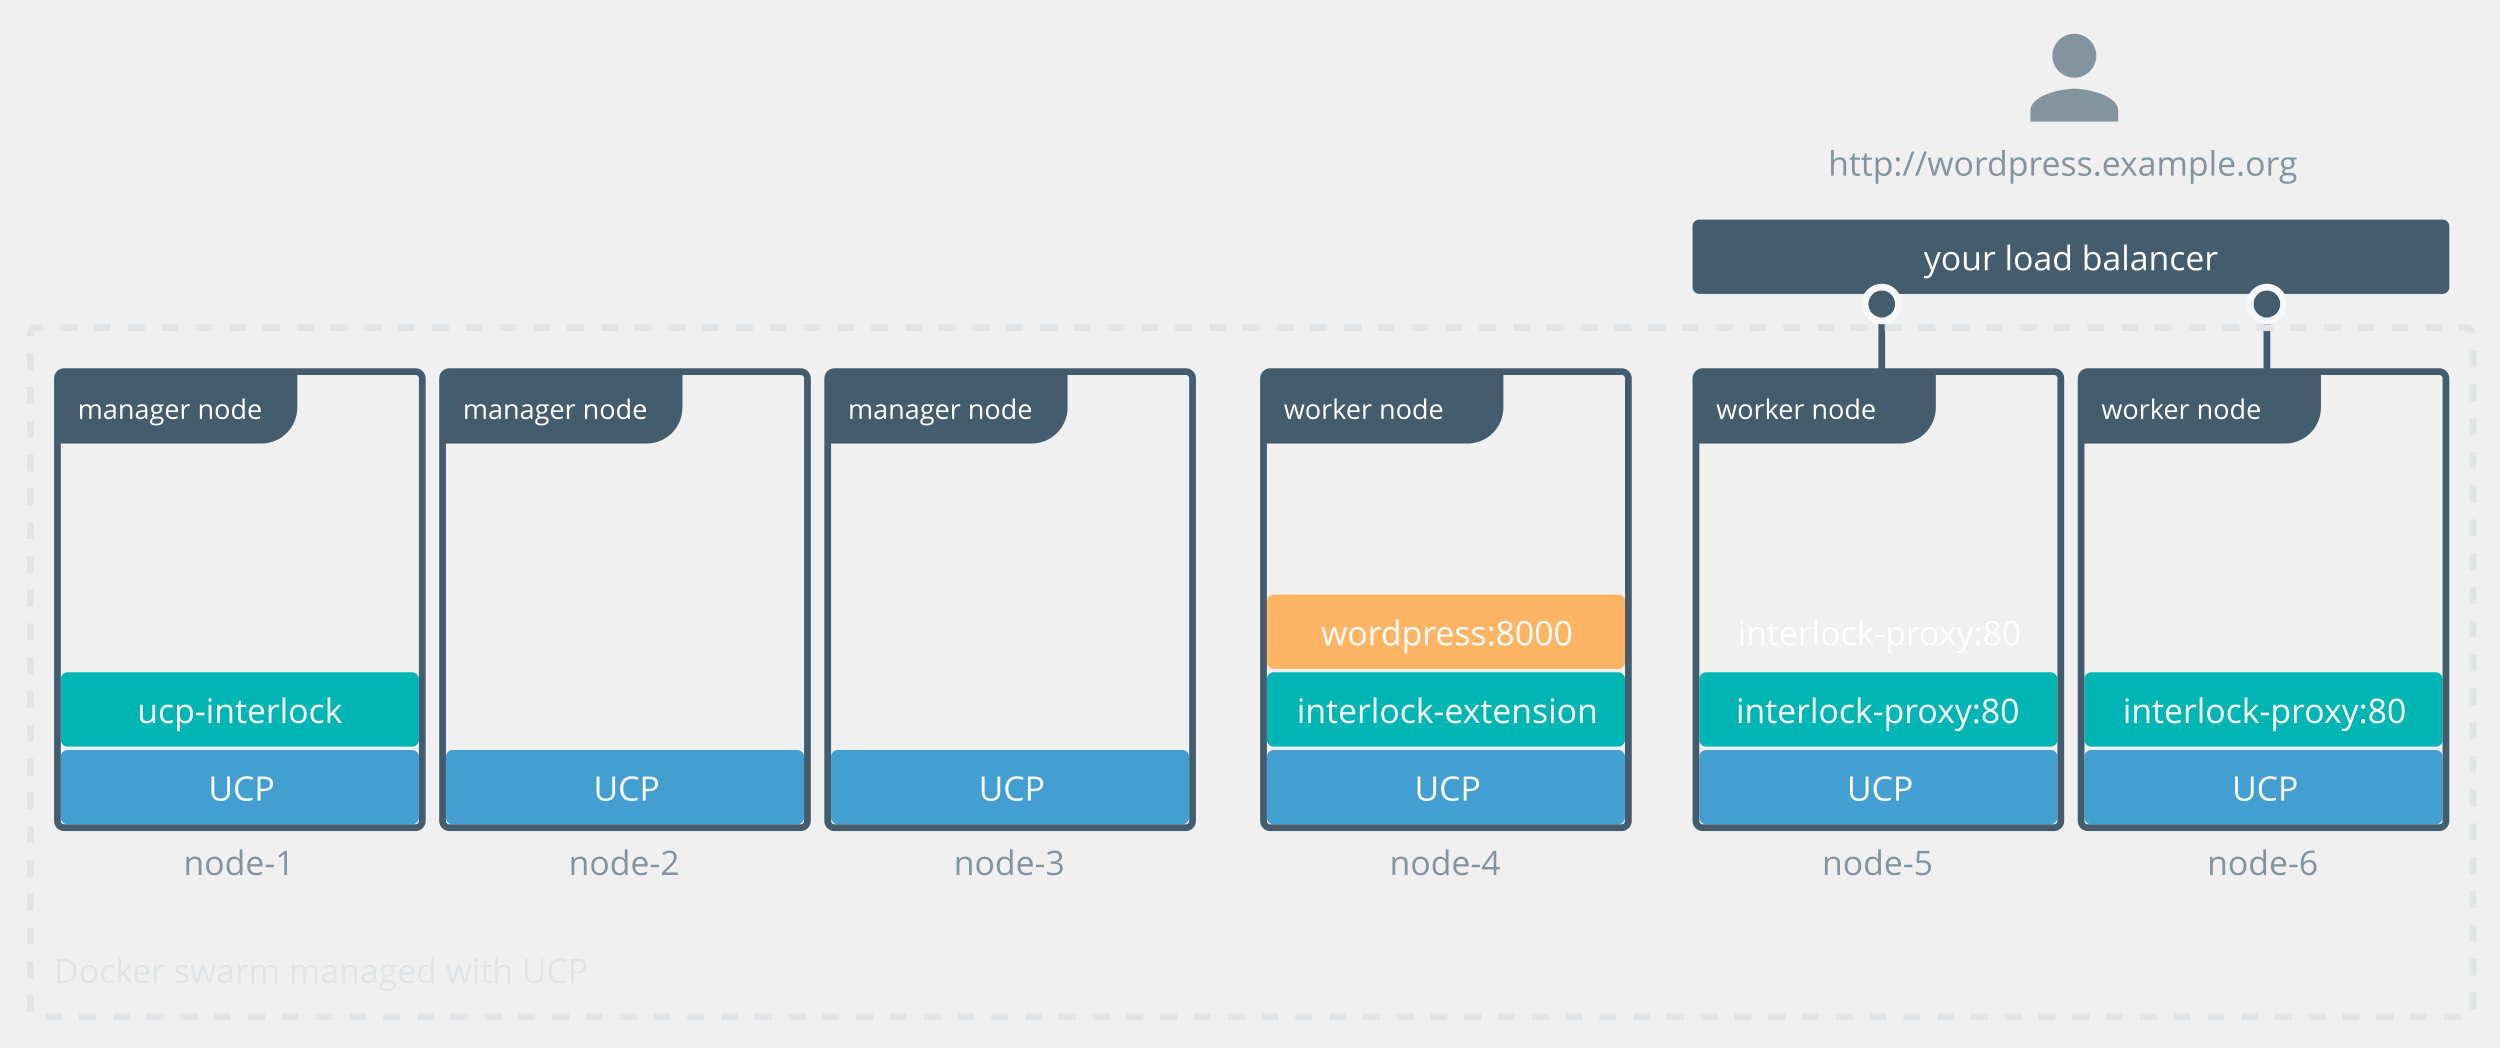
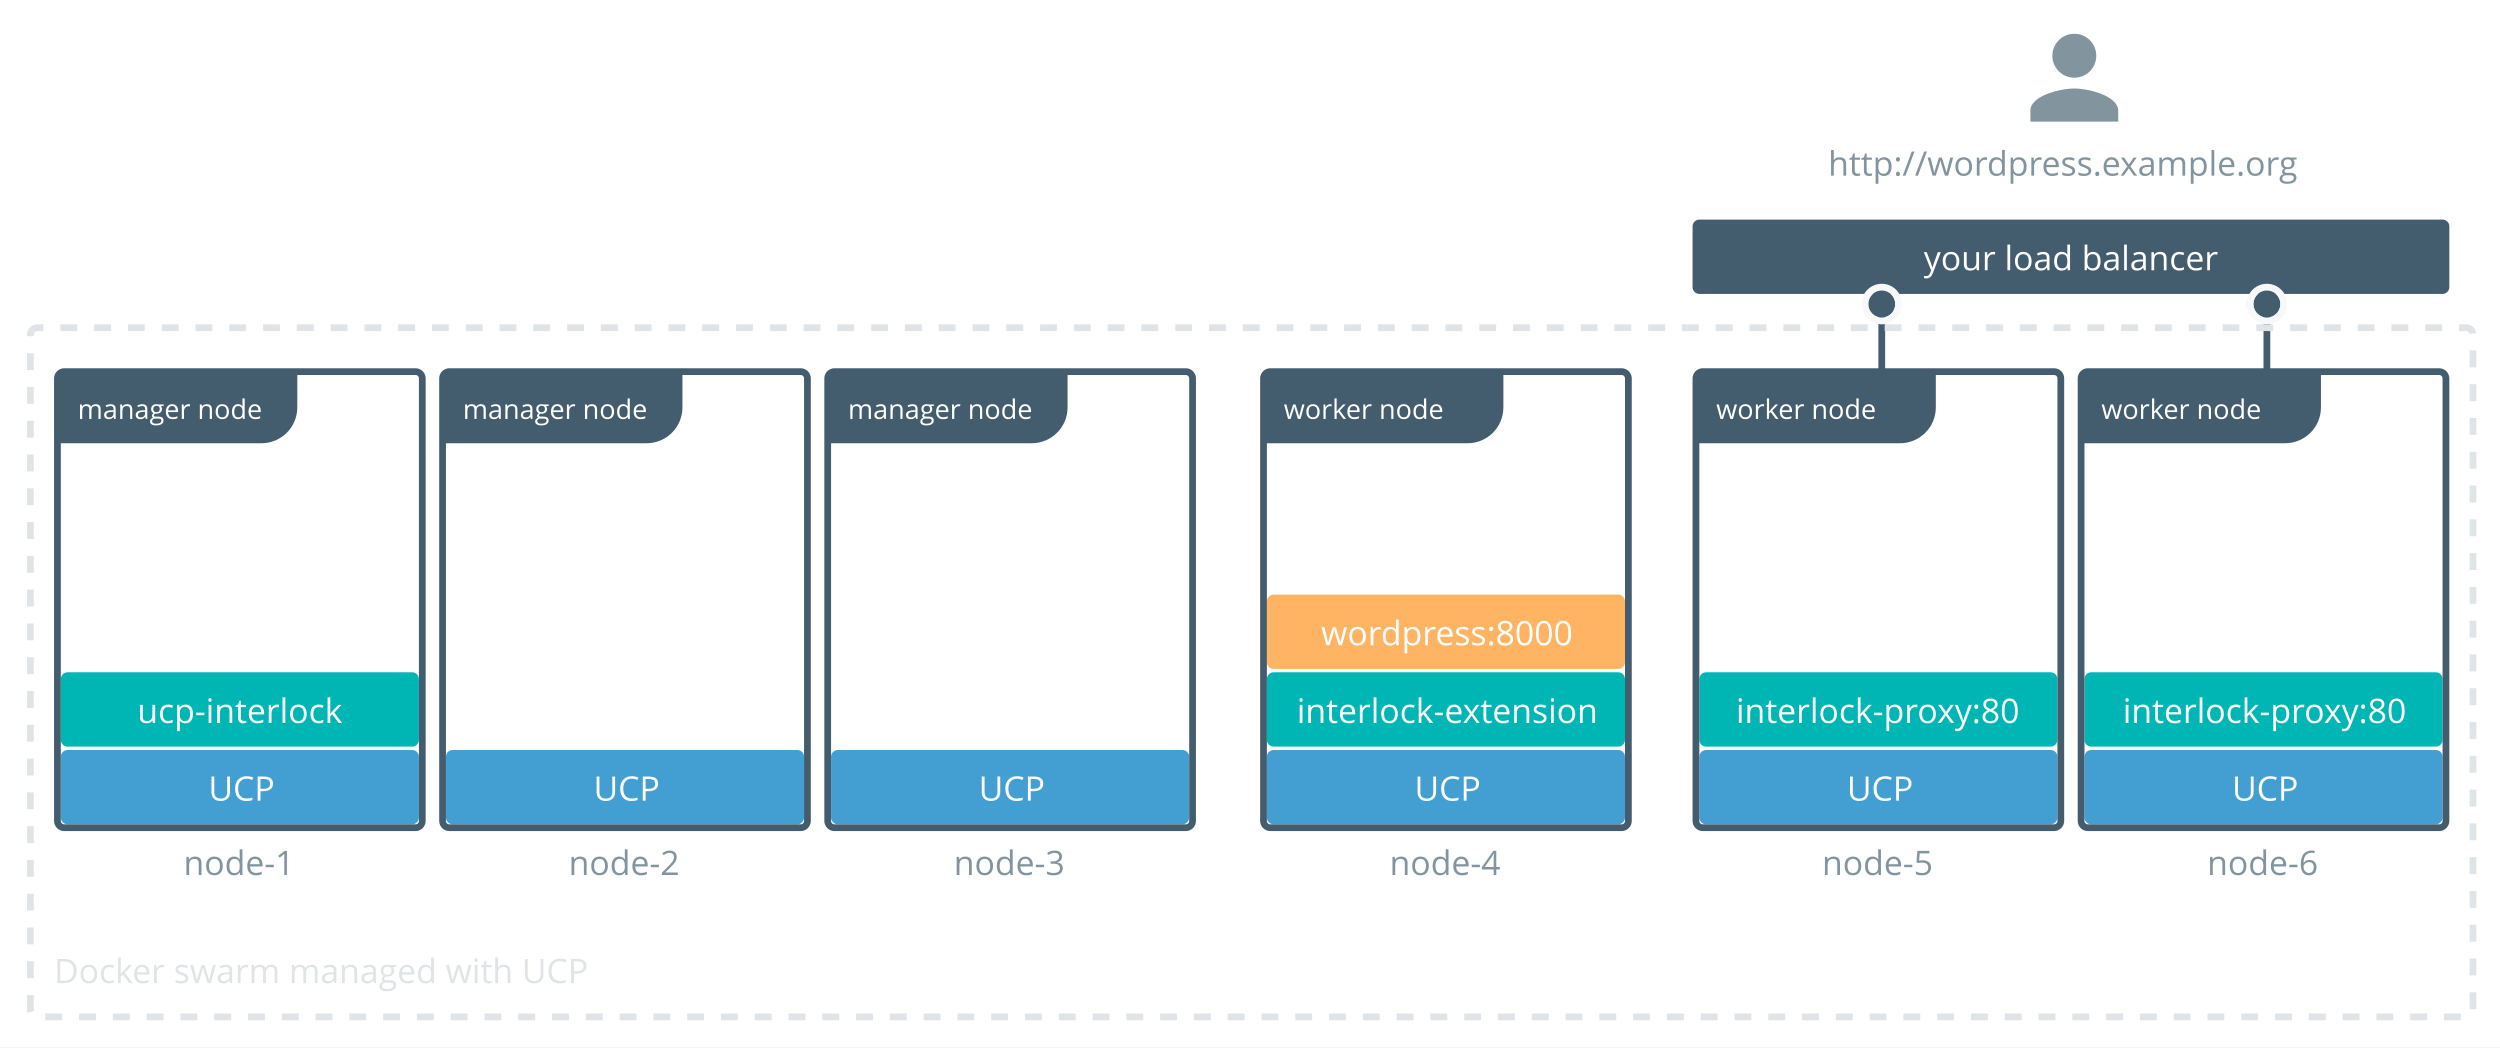
- <svg xmlns="http://www.w3.org/2000/svg" xmlns:xlink="http://www.w3.org/1999/xlink" width="740px" height="310px" viewBox="0 0 740 310" version="1.1" style="background: #FFFFFF;">
-   <defs>
-     <circle id="path-1" cx="4" cy="4" r="4" />
-     <circle id="path-2" cx="4" cy="4" r="4" />
-   </defs>
-   <g id="interlock-deploy-production-1" stroke="none" stroke-width="1" fill="none" fill-rule="evenodd">
+ <svg xmlns="http://www.w3.org/2000/svg" version="1.1" id="Layer_1" x="0px" y="0px" viewBox="0 0 740 310" style="enable-background:new 0 0 740 310;" xml:space="preserve">
+   <style type="text/css">
+ 	.st0{fill:#FFFFFF;}
+ 	.st1{fill:#E0E4E7;}
+ 	.st2{font-family:'OpenSans';}
+ 	.st3{font-size:10px;}
+ 	.st4{fill:#82949E;}
+ 	.st5{fill-rule:evenodd;clip-rule:evenodd;fill:#439FD1;}
+ 	.st6{fill-rule:evenodd;clip-rule:evenodd;fill:#00B6B5;}
+ 	.st7{fill-rule:evenodd;clip-rule:evenodd;fill:#445D6E;}
+ 	.st8{font-size:8px;}
+ 	.st9{fill:none;stroke:#445D6E;stroke-width:2;}
+ 	.st10{fill-rule:evenodd;clip-rule:evenodd;fill:#FFB463;}
+ 	.st11{fill:none;stroke:#445D6E;stroke-width:2;stroke-linecap:round;stroke-linejoin:round;}
+ 	.st12{fill:none;stroke:#F7F8F9;stroke-width:2;}
+ 	.st13{fill:none;stroke:#E0E4E7;stroke-width:2;stroke-dasharray:5,5,5,5;}
+ 	.st14{fill-rule:evenodd;clip-rule:evenodd;fill:#82949E;}
+ </style>
+   <rect class="st0" width="740" height="310" />
+   <g id="interlock-deploy-production-1">
    <g id="all" transform="translate(9, 10)">
-       <text id="Docker-swarm-managed" font-family="OpenSans-Semibold, Open Sans" font-size="10" font-weight="500" fill="#E0E4E7">
-         <tspan x="7" y="281">Docker swarm managed with UCP</tspan>
-       </text>
+       <text transform="matrix(1 0 0 1 7 281)" class="st1 st2 st3">Docker swarm managed with UCP</text>
      <g id="nodes" transform="translate(8, 100)">
        <g id="workers" transform="translate(357, 0)">
          <g id="node" transform="translate(242, 0)">
-             <text id="node-6" font-family="OpenSans-Semibold, Open Sans" font-size="10" font-weight="500" fill="#82949E">
-               <tspan x="37.313" y="149">node-6</tspan>
-             </text>
+             <text transform="matrix(1 0 0 1 37.313 149)" class="st4 st2 st3">node-6</text>
            <g id="ucp" transform="translate(1, 112)">
-               <rect id="Rectangle-138" fill="#439FD1" x="0" y="0" width="106" height="22" rx="2" />
-               <text id="UCP" font-family="OpenSans, Open Sans" font-size="10" font-weight="normal" fill="#FFFFFF">
-                 <tspan x="43.695" y="15">UCP </tspan>
-               </text>
+               <path id="Rectangle-138" class="st5" d="M2,0h102c1.1,0,2,0.9,2,2v18c0,1.1-0.9,2-2,2H2c-1.1,0-2-0.9-2-2V2C0,0.9,0.9,0,2,0z" />
+               <text transform="matrix(1 0 0 1 43.6953 15)" class="st0 st2 st3">UCP</text>
            </g>
            <g id="wordpress-copy" transform="translate(1, 89)">
-               <rect id="Rectangle-138" fill="#00B6B5" x="0" y="0" width="106" height="22" rx="2" />
-               <text id="interlock-proxy:80" font-family="OpenSans, Open Sans" font-size="10" font-weight="normal" fill="#FFFFFF">
-                 <tspan x="11.344" y="15">interlock-proxy:80</tspan>
-               </text>
+               <path class="st6" d="M2,0h102c1.1,0,2,0.9,2,2v18c0,1.1-0.9,2-2,2H2c-1.1,0-2-0.9-2-2V2C0,0.9,0.9,0,2,0z" />
+               <text transform="matrix(1 0 0 1 11.3442 15)" class="st0 st2 st3">interlock-proxy:80</text>
            </g>
            <g id="label">
              <g id="node-label">
-                 <path d="M0,2.003 C0,0.897 0.898,0 1.992,0 L71,0 L71,10.645 C71,16.524 66.231,21.29 60.351,21.29 L0,21.29 L0,2.003 Z" id="Rectangle-127" fill="#445D6E" />
-                 <text id="worker-node" font-family="OpenSans, Open Sans" font-size="8" font-weight="normal" fill="#FFFFFF">
-                   <tspan x="6" y="14">worker node</tspan>
-                 </text>
+                 <path id="Rectangle-127" class="st7" d="M0,2c0-1.1,0.9-2,2-2h69v10.6c0,5.9-4.8,10.6-10.6,10.6H0V2z" />
+                 <text transform="matrix(1 0 0 1 6 14)" class="st0 st2 st8">worker node</text>
              </g>
            </g>
-             <rect id="node-border" stroke="#445D6E" stroke-width="2" x="0" y="0" width="108" height="135" rx="2" />
+             <path id="node-border" class="st9" d="M2,0h104c1.1,0,2,0.9,2,2v131c0,1.1-0.9,2-2,2H2c-1.1,0-2-0.9-2-2V2C0,0.9,0.9,0,2,0z" />
          </g>
-           <g id="node" transform="translate(128, 0)">
-             <text id="node-5" font-family="OpenSans-Semibold, Open Sans" font-size="10" font-weight="500" fill="#82949E">
-               <tspan x="37.313" y="149">node-5</tspan>
-             </text>
-             <g id="ucp" transform="translate(1, 112)">
-               <rect id="Rectangle-138" fill="#439FD1" x="0" y="0" width="106" height="22" rx="2" />
-               <text id="UCP" font-family="OpenSans, Open Sans" font-size="10" font-weight="normal" fill="#FFFFFF">
-                 <tspan x="43.695" y="15">UCP </tspan>
-               </text>
+           <g transform="translate(128, 0)">
+             <text transform="matrix(1 0 0 1 37.313 149)" class="st4 st2 st3">node-5</text>
+             <g transform="translate(1, 112)">
+               <path class="st5" d="M2,0h102c1.1,0,2,0.9,2,2v18c0,1.1-0.9,2-2,2H2c-1.1,0-2-0.9-2-2V2C0,0.9,0.9,0,2,0z" />
+               <text transform="matrix(1 0 0 1 43.6953 15)" class="st0 st2 st3">UCP</text>
            </g>
            <g id="wordpress" transform="translate(1, 89)">
-               <rect id="Rectangle-138" fill="#00B6B5" x="0" y="0" width="106" height="22" rx="2" />
-               <text id="interlock-proxy:80" font-family="OpenSans, Open Sans" font-size="10" font-weight="normal" fill="#FFFFFF">
-                 <tspan x="10.844" y="15">interlock-proxy:80</tspan>
-               </text>
+               <path class="st6" d="M2,0h102c1.1,0,2,0.9,2,2v18c0,1.1-0.9,2-2,2H2c-1.1,0-2-0.9-2-2V2C0,0.9,0.9,0,2,0z" />
+               <text transform="matrix(1 0 0 1 10.8442 15)" class="st0 st2 st3">interlock-proxy:80</text>
            </g>
-             <g id="wordpress-copy" transform="translate(12, 70)" fill="#FFFFFF" font-family="OpenSans, Open Sans" font-size="10" font-weight="normal">
-               <text id="interlock-proxy:80">
-                 <tspan x="0.344" y="11">interlock-proxy:80</tspan>
-               </text>
+             <g transform="translate(12, 70)">
+               <text transform="matrix(1 0 0 1 0.3442 11)" class="st0 st2 st3">interlock-proxy:80</text>
            </g>
-             <g id="label">
-               <g id="node-label">
-                 <path d="M0,2.003 C0,0.897 0.898,0 1.992,0 L71,0 L71,10.645 C71,16.524 66.231,21.29 60.351,21.29 L0,21.29 L0,2.003 Z" id="Rectangle-127" fill="#445D6E" />
-                 <text id="worker-node" font-family="OpenSans, Open Sans" font-size="8" font-weight="normal" fill="#FFFFFF">
-                   <tspan x="6" y="14">worker node</tspan>
-                 </text>
+             <g>
+               <g>
+                 <path class="st7" d="M0,2c0-1.1,0.9-2,2-2h69v10.6c0,5.9-4.8,10.6-10.6,10.6H0V2z" />
+                 <text transform="matrix(1 0 0 1 6 14)" class="st0 st2 st8">worker node</text>
              </g>
            </g>
-             <rect id="node-border" stroke="#445D6E" stroke-width="2" x="0" y="0" width="108" height="135" rx="2" />
+             <path class="st9" d="M2,0h104c1.1,0,2,0.9,2,2v131c0,1.1-0.9,2-2,2H2c-1.1,0-2-0.9-2-2V2C0,0.9,0.9,0,2,0z" />
          </g>
          <g id="node-copy-3">
-             <text id="node-4" font-family="OpenSans-Semibold, Open Sans" font-size="10" font-weight="500" fill="#82949E">
-               <tspan x="37.313" y="149">node-4</tspan>
-             </text>
-             <g id="ucp" transform="translate(1, 112)">
-               <rect id="Rectangle-138" fill="#439FD1" x="0" y="0" width="106" height="22" rx="2" />
-               <text id="UCP" font-family="OpenSans, Open Sans" font-size="10" font-weight="normal" fill="#FFFFFF">
-                 <tspan x="43.695" y="15">UCP </tspan>
-               </text>
+             <text transform="matrix(1 0 0 1 37.313 149)" class="st4 st2 st3">node-4</text>
+             <g transform="translate(1, 112)">
+               <path class="st5" d="M2,0h102c1.1,0,2,0.9,2,2v18c0,1.1-0.9,2-2,2H2c-1.1,0-2-0.9-2-2V2C0,0.9,0.9,0,2,0z" />
+               <text transform="matrix(1 0 0 1 43.6953 15)" class="st0 st2 st3">UCP</text>
            </g>
-             <g id="wordpress-copy" transform="translate(1, 89)">
-               <rect id="Rectangle-138" fill="#00B6B5" x="0" y="0" width="106" height="22" rx="2" />
-               <text id="interlock-extension" font-family="OpenSans, Open Sans" font-size="10" font-weight="normal" fill="#FFFFFF">
-                 <tspan x="8.854" y="15">interlock-extension</tspan>
-               </text>
+             <g transform="translate(1, 89)">
+               <path class="st6" d="M2,0h102c1.1,0,2,0.9,2,2v18c0,1.1-0.9,2-2,2H2c-1.1,0-2-0.9-2-2V2C0,0.9,0.9,0,2,0z" />
+               <text transform="matrix(1 0 0 1 8.854 15)" class="st0 st2 st3">interlock-extension</text>
            </g>
            <g id="wordpress-copy-2" transform="translate(1, 66)">
-               <rect id="Rectangle-138" fill="#FFB463" x="0" y="0" width="106" height="22" rx="2" />
-               <text id="wordpress:8000" font-family="OpenSans, Open Sans" font-size="10" font-weight="normal" fill="#FFFFFF">
-                 <tspan x="16.039" y="15">wordpress:8000</tspan>
-               </text>
+               <path class="st10" d="M2,0h102c1.1,0,2,0.9,2,2v18c0,1.1-0.9,2-2,2H2c-1.1,0-2-0.9-2-2V2C0,0.9,0.9,0,2,0z" />
+               <text transform="matrix(1 0 0 1 16.0391 15)" class="st0 st2 st3">wordpress:8000</text>
            </g>
-             <g id="label">
-               <g id="node-label">
-                 <path d="M0,2.003 C0,0.897 0.898,0 1.992,0 L71,0 L71,10.645 C71,16.524 66.231,21.29 60.351,21.29 L0,21.29 L0,2.003 Z" id="Rectangle-127" fill="#445D6E" />
-                 <text id="worker-node" font-family="OpenSans, Open Sans" font-size="8" font-weight="normal" fill="#FFFFFF">
-                   <tspan x="6" y="14">worker node</tspan>
-                 </text>
+             <g>
+               <g>
+                 <path class="st7" d="M0,2c0-1.1,0.9-2,2-2h69v10.6c0,5.9-4.8,10.6-10.6,10.6H0V2z" />
+                 <text transform="matrix(1 0 0 1 6 14)" class="st0 st2 st8">worker node</text>
              </g>
            </g>
-             <rect id="node-border" stroke="#445D6E" stroke-width="2" x="0" y="0" width="108" height="135" rx="2" />
+             <path class="st9" d="M2,0h104c1.1,0,2,0.9,2,2v131c0,1.1-0.9,2-2,2H2c-1.1,0-2-0.9-2-2V2C0,0.9,0.9,0,2,0z" />
          </g>
        </g>
        <g id="managers">
-           <g id="node" transform="translate(228, 0)">
-             <text id="node-3" font-family="OpenSans-Semibold, Open Sans" font-size="10" font-weight="500" fill="#82949E">
-               <tspan x="37.313" y="149">node-3</tspan>
-             </text>
-             <g id="ucp" transform="translate(1, 112)">
-               <rect id="Rectangle-138" fill="#439FD1" x="0" y="0" width="106" height="22" rx="2" />
-               <text id="UCP" font-family="OpenSans, Open Sans" font-size="10" font-weight="normal" fill="#FFFFFF">
-                 <tspan x="43.695" y="15">UCP </tspan>
-               </text>
+           <g transform="translate(228, 0)">
+             <text transform="matrix(1 0 0 1 37.313 149)" class="st4 st2 st3">node-3</text>
+             <g transform="translate(1, 112)">
+               <path class="st5" d="M2,0h102c1.1,0,2,0.9,2,2v18c0,1.1-0.9,2-2,2H2c-1.1,0-2-0.9-2-2V2C0,0.9,0.9,0,2,0z" />
+               <text transform="matrix(1 0 0 1 43.6953 15)" class="st0 st2 st3">UCP</text>
            </g>
-             <g id="label">
-               <g id="node-label">
-                 <path d="M0,2.003 C0,0.897 0.898,0 1.992,0 L71,0 L71,10.645 C71,16.524 66.231,21.29 60.351,21.29 L0,21.29 L0,2.003 Z" id="Rectangle-127" fill="#445D6E" />
-                 <text id="manager-node" font-family="OpenSans, Open Sans" font-size="8" font-weight="normal" fill="#FFFFFF">
-                   <tspan x="6" y="14">manager node</tspan>
-                 </text>
+             <g>
+               <g>
+                 <path class="st7" d="M0,2c0-1.1,0.9-2,2-2h69v10.6c0,5.9-4.8,10.6-10.6,10.6H0V2z" />
+                 <text transform="matrix(1 0 0 1 6 14)" class="st0 st2 st8">manager node</text>
              </g>
            </g>
-             <rect id="node-border" stroke="#445D6E" stroke-width="2" x="0" y="0" width="108" height="135" rx="2" />
+             <path class="st9" d="M2,0h104c1.1,0,2,0.9,2,2v131c0,1.1-0.9,2-2,2H2c-1.1,0-2-0.9-2-2V2C0,0.9,0.9,0,2,0z" />
          </g>
          <g id="node-copy" transform="translate(114, 0)">
-             <text id="node-2" font-family="OpenSans-Semibold, Open Sans" font-size="10" font-weight="500" fill="#82949E">
-               <tspan x="37.313" y="149">node-2</tspan>
-             </text>
-             <g id="ucp" transform="translate(1, 112)">
-               <rect id="Rectangle-138" fill="#439FD1" x="0" y="0" width="106" height="22" rx="2" />
-               <text id="UCP" font-family="OpenSans, Open Sans" font-size="10" font-weight="normal" fill="#FFFFFF">
-                 <tspan x="43.695" y="15">UCP </tspan>
-               </text>
+             <text transform="matrix(1 0 0 1 37.313 149)" class="st4 st2 st3">node-2</text>
+             <g transform="translate(1, 112)">
+               <path class="st5" d="M2,0h102c1.1,0,2,0.9,2,2v18c0,1.1-0.9,2-2,2H2c-1.1,0-2-0.9-2-2V2C0,0.9,0.9,0,2,0z" />
+               <text transform="matrix(1 0 0 1 43.6953 15)" class="st0 st2 st3">UCP</text>
            </g>
-             <g id="label">
-               <g id="node-label">
-                 <path d="M0,2.003 C0,0.897 0.898,0 1.992,0 L71,0 L71,10.645 C71,16.524 66.231,21.29 60.351,21.29 L0,21.29 L0,2.003 Z" id="Rectangle-127" fill="#445D6E" />
-                 <text id="manager-node" font-family="OpenSans, Open Sans" font-size="8" font-weight="normal" fill="#FFFFFF">
-                   <tspan x="6" y="14">manager node</tspan>
-                 </text>
+             <g>
+               <g>
+                 <path class="st7" d="M0,2c0-1.1,0.9-2,2-2h69v10.6c0,5.9-4.8,10.6-10.6,10.6H0V2z" />
+                 <text transform="matrix(1 0 0 1 6 14)" class="st0 st2 st8">manager node</text>
              </g>
            </g>
-             <rect id="node-border" stroke="#445D6E" stroke-width="2" x="0" y="0" width="108" height="135" rx="2" />
+             <path class="st9" d="M2,0h104c1.1,0,2,0.9,2,2v131c0,1.1-0.9,2-2,2H2c-1.1,0-2-0.9-2-2V2C0,0.9,0.9,0,2,0z" />
          </g>
          <g id="node-copy-2">
-             <text id="node-1" font-family="OpenSans-Semibold, Open Sans" font-size="10" font-weight="500" fill="#82949E">
-               <tspan x="37.313" y="149">node-1</tspan>
-             </text>
-             <g id="ucp" transform="translate(1, 112)">
-               <rect id="Rectangle-138" fill="#439FD1" x="0" y="0" width="106" height="22" rx="2" />
-               <text id="UCP" font-family="OpenSans, Open Sans" font-size="10" font-weight="normal" fill="#FFFFFF">
-                 <tspan x="43.695" y="15">UCP </tspan>
-               </text>
+             <text transform="matrix(1 0 0 1 37.313 149)" class="st4 st2 st3">node-1</text>
+             <g transform="translate(1, 112)">
+               <path class="st5" d="M2,0h102c1.1,0,2,0.9,2,2v18c0,1.1-0.9,2-2,2H2c-1.1,0-2-0.9-2-2V2C0,0.9,0.9,0,2,0z" />
+               <text transform="matrix(1 0 0 1 43.6953 15)" class="st0 st2 st3">UCP</text>
            </g>
-             <g id="wordpress" transform="translate(1, 89)">
-               <rect id="Rectangle-138" fill="#00B6B5" x="0" y="0" width="106" height="22" rx="2" />
-               <text id="ucp-interlock" font-family="OpenSans, Open Sans" font-size="10" font-weight="normal" fill="#FFFFFF">
-                 <tspan x="22.644" y="15">ucp-interlock</tspan>
-               </text>
+             <g transform="translate(1, 89)">
+               <path class="st6" d="M2,0h102c1.1,0,2,0.9,2,2v18c0,1.1-0.9,2-2,2H2c-1.1,0-2-0.9-2-2V2C0,0.9,0.9,0,2,0z" />
+               <text transform="matrix(1 0 0 1 22.6436 15)" class="st0 st2 st3">ucp-interlock</text>
            </g>
-             <g id="label">
-               <g id="node-label">
-                 <path d="M0,2.003 C0,0.897 0.898,0 1.992,0 L71,0 L71,10.645 C71,16.524 66.231,21.29 60.351,21.29 L0,21.29 L0,2.003 Z" id="Rectangle-127" fill="#445D6E" />
-                 <text id="manager-node" font-family="OpenSans, Open Sans" font-size="8" font-weight="normal" fill="#FFFFFF">
-                   <tspan x="6" y="14">manager node</tspan>
-                 </text>
+             <g>
+               <g>
+                 <path class="st7" d="M0,2c0-1.1,0.9-2,2-2h69v10.6c0,5.9-4.8,10.6-10.6,10.6H0V2z" />
+                 <text transform="matrix(1 0 0 1 6 14)" class="st0 st2 st8">manager node</text>
              </g>
            </g>
-             <rect id="node-border" stroke="#445D6E" stroke-width="2" x="0" y="0" width="108" height="135" rx="2" />
+             <path class="st9" d="M2,0h104c1.1,0,2,0.9,2,2v131c0,1.1-0.9,2-2,2H2c-1.1,0-2-0.9-2-2V2C0,0.9,0.9,0,2,0z" />
          </g>
        </g>
      </g>
      <g id="load-balancer" transform="translate(492, 55)">
        <g id="L7">
-           <rect id="Rectangle-138" fill="#445D6E" x="0" y="0" width="224" height="22" rx="2" />
-           <text id="your-load-balancer" font-family="OpenSans, Open Sans" font-size="10" font-weight="normal" fill="#FFFFFF">
-             <tspan x="68.438" y="15">your load balancer</tspan>
-           </text>
+           <path class="st7" d="M2,0h220c1.1,0,2,0.9,2,2v18c0,1.1-0.9,2-2,2H2c-1.1,0-2-0.9-2-2V2C0,0.9,0.9,0,2,0z" />
+           <text transform="matrix(1 0 0 1 68.438 15)" class="st0 st2 st3">your load balancer</text>
        </g>
        <g id="arrow" transform="translate(170, 33) scale(1, -1) rotate(-90) translate(-170, -33) translate(158, 29)">
-           <path d="M2,4 L24,4" id="Line" stroke="#445D6E" stroke-width="2" stroke-linecap="round" stroke-linejoin="round" />
+           <path id="Line" class="st11" d="M2,4h22" />
          <g id="Oval">
-             <use fill="#445D6E" fill-rule="evenodd" xlink:href="#path-1" />
-             <circle stroke="#F7F8F9" stroke-width="2" cx="4" cy="4" r="5" />
+             <g>
+               <circle id="path-1" class="st7" cx="4" cy="4" r="4" />
+             </g>
+             <circle class="st12" cx="4" cy="4" r="5" />
          </g>
        </g>
-         <g id="arrow" transform="translate(56, 33) scale(1, -1) rotate(-90) translate(-56, -33) translate(44, 29)">
-           <path d="M2,4 L24,4" id="Line" stroke="#445D6E" stroke-width="2" stroke-linecap="round" stroke-linejoin="round" />
-           <g id="Oval">
-             <use fill="#445D6E" fill-rule="evenodd" xlink:href="#path-2" />
-             <circle stroke="#F7F8F9" stroke-width="2" cx="4" cy="4" r="5" />
+         <g transform="translate(56, 33) scale(1, -1) rotate(-90) translate(-56, -33) translate(44, 29)">
+           <path class="st11" d="M2,4h22" />
+           <g>
+             <g>
+               <circle id="path-2" class="st7" cx="4" cy="4" r="4" />
+             </g>
+             <circle class="st12" cx="4" cy="4" r="5" />
          </g>
        </g>
      </g>
-       <path d="M0,89.003 C0,87.897 0.9,87 1.995,87 L721.005,87 C722.107,87 723,87.887 723,89.003 L723,288.997 C723,290.103 722.1,291 721.005,291 L1.995,291 C0.893,291 0,290.113 0,288.997 L0,89.003 Z" id="group" stroke="#E0E4E7" stroke-width="2" stroke-dasharray="5,5,5,5" />
-       <g id="user" transform="translate(532, 0)" fill="#82949E">
-         <text id="http://wordpress.exa" font-family="OpenSans-Semibold, Open Sans" font-size="10" font-weight="500">
-           <tspan x="0.129" y="42">http://wordpress.example.org</tspan>
-         </text>
-         <path d="M73,13 C76.591,13 79.5,10.083 79.5,6.5 C79.5,2.909 76.591,0 73,0 C69.409,0 66.5,2.909 66.5,6.5 C66.5,10.083 69.409,13 73,13 L73,13 Z M73,16.25 C68.669,16.25 60,18.419 60,22.75 L60,26 L86,26 L86,22.75 C86,18.419 77.331,16.25 73,16.25 L73,16.25 Z" id="Shape" />
+       <path id="group" class="st13" d="M0,89c0-1.1,0.9-2,2-2h719c1.1,0,2,0.9,2,2v200c0,1.1-0.9,2-2,2H2c-1.1,0-2-0.9-2-2V89z" />
+       <g id="user" transform="translate(532, 0)">
+         <text transform="matrix(1 0 0 1 0.1294 42)" class="st4 st2 st3">http://wordpress.example.org</text>
+         <path id="Shape" class="st14" d="M73,13c3.6,0,6.5-2.9,6.5-6.5C79.5,2.9,76.6,0,73,0s-6.5,2.9-6.5,6.5C66.5,10.1,69.4,13,73,13     L73,13z M73,16.2c-4.3,0-13,2.2-13,6.5V26h26v-3.2C86,18.4,77.3,16.2,73,16.2L73,16.2z" />
      </g>
    </g>
  </g>
</svg>
